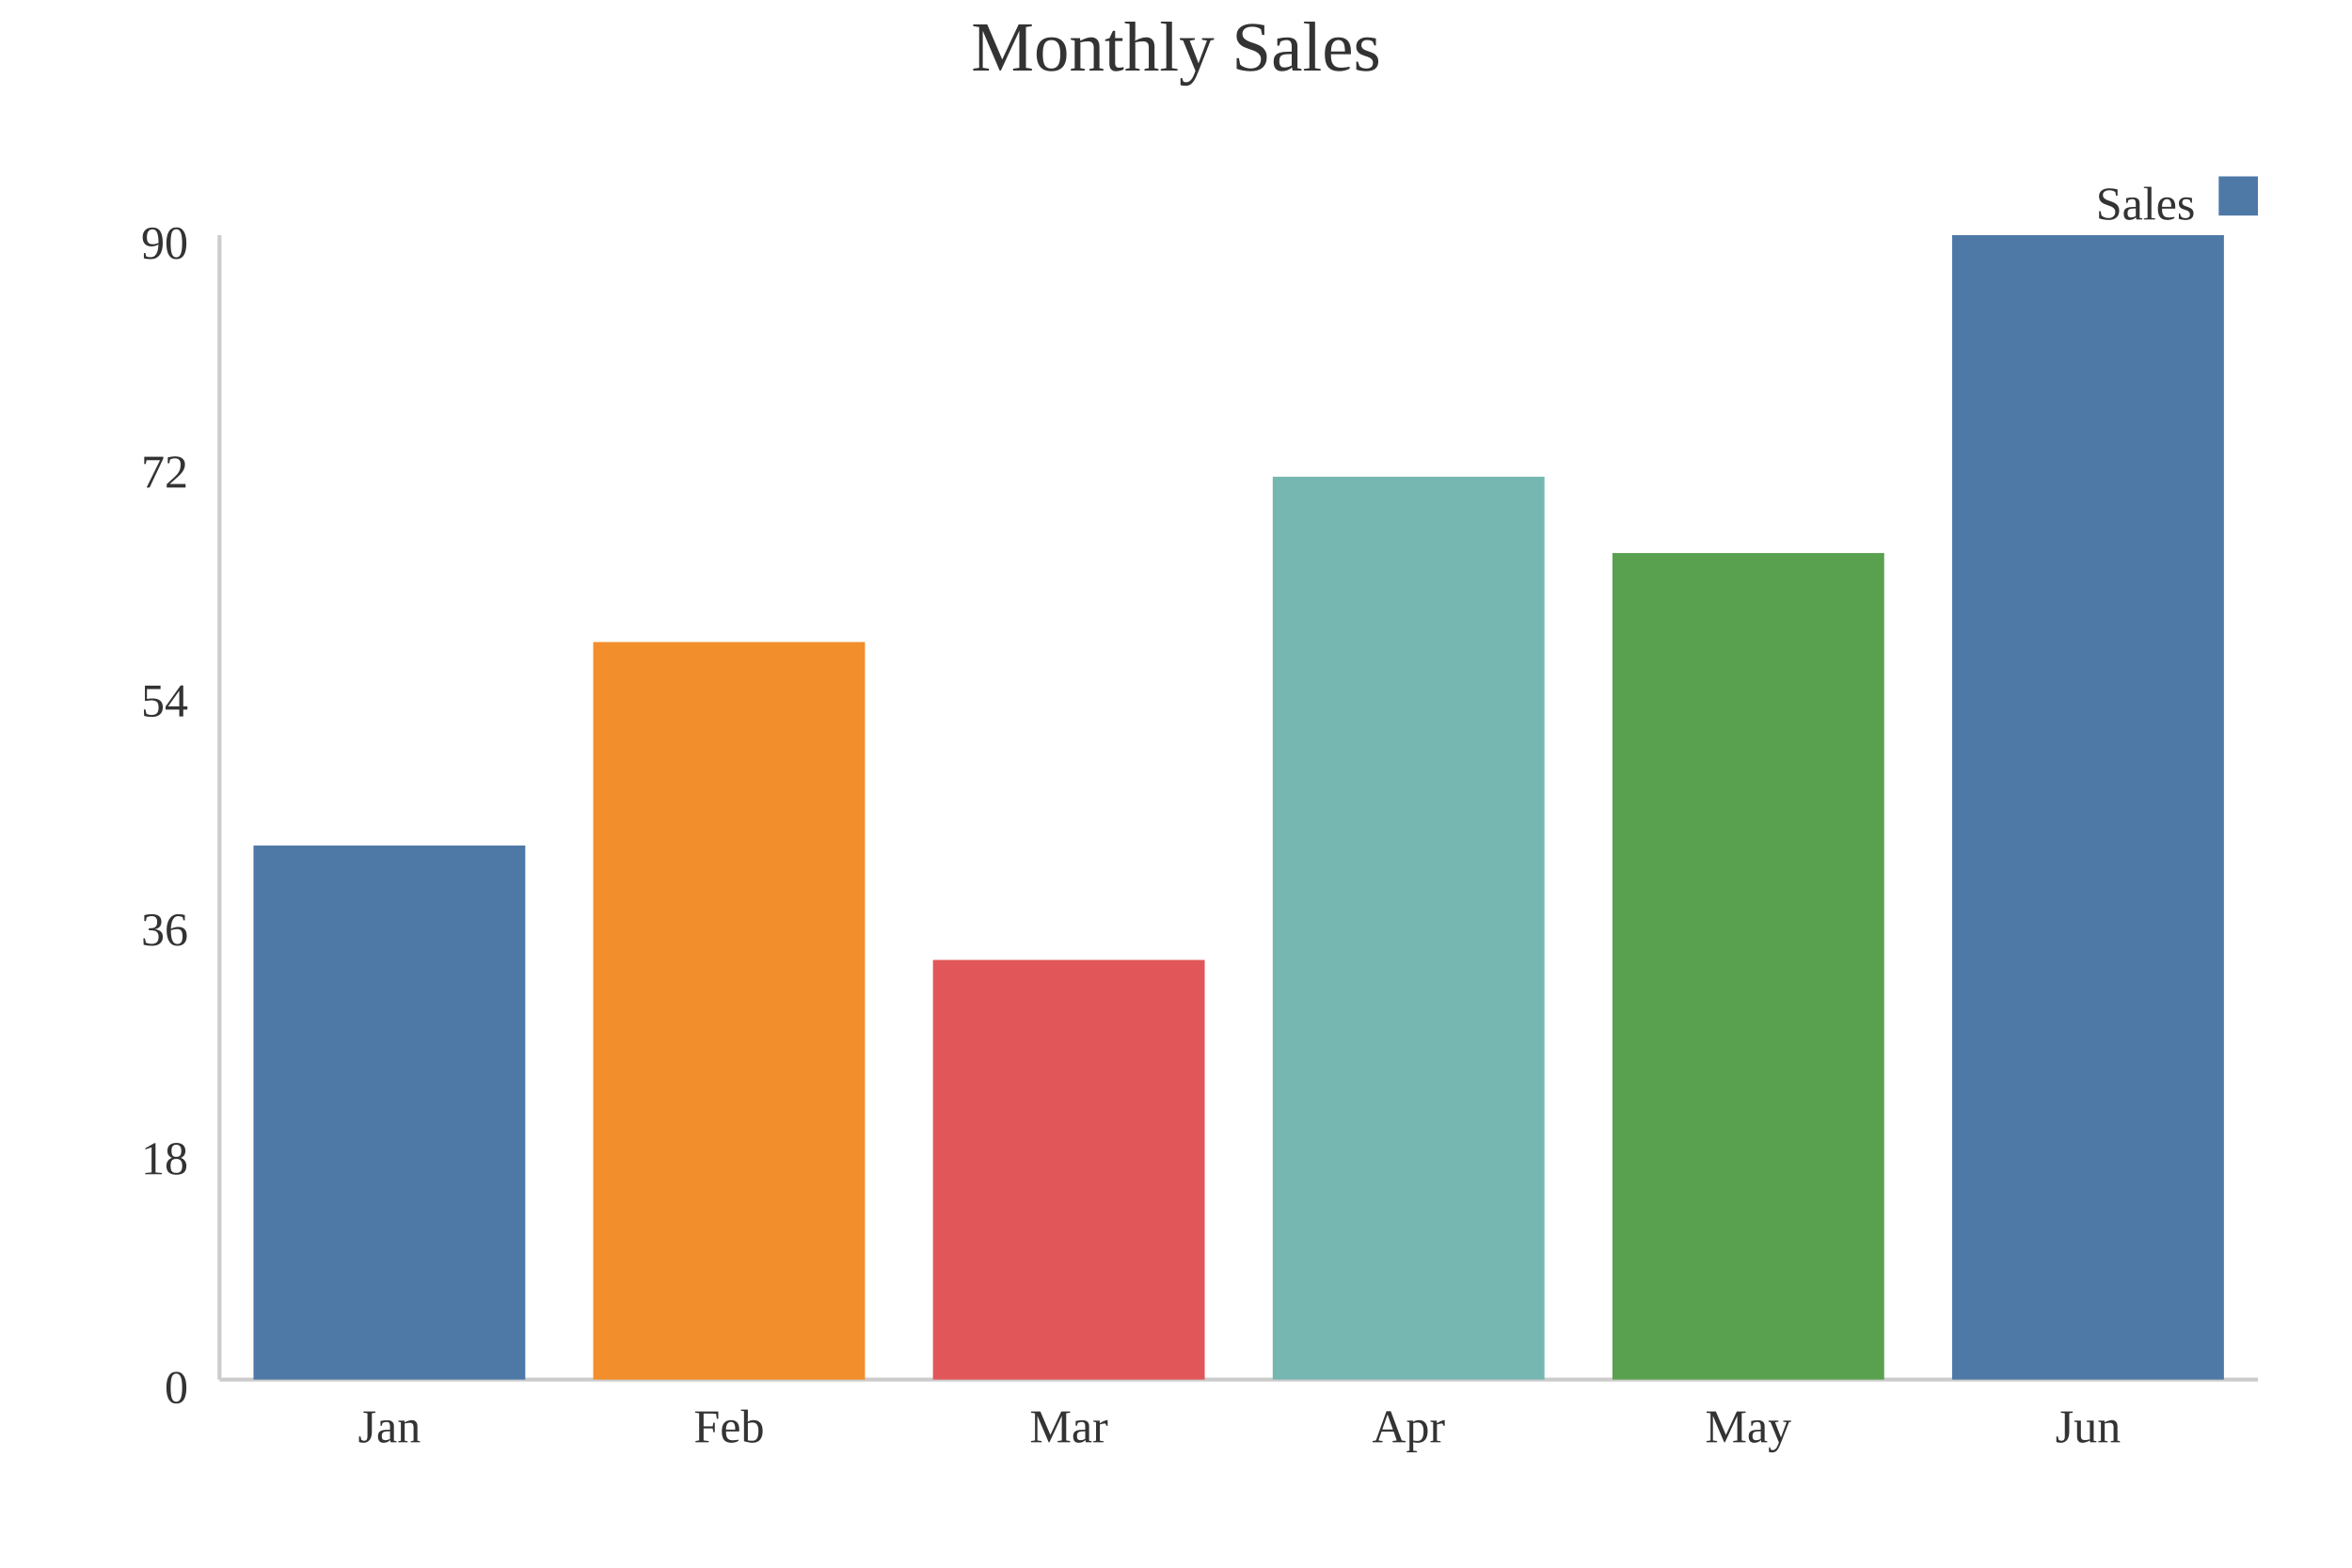
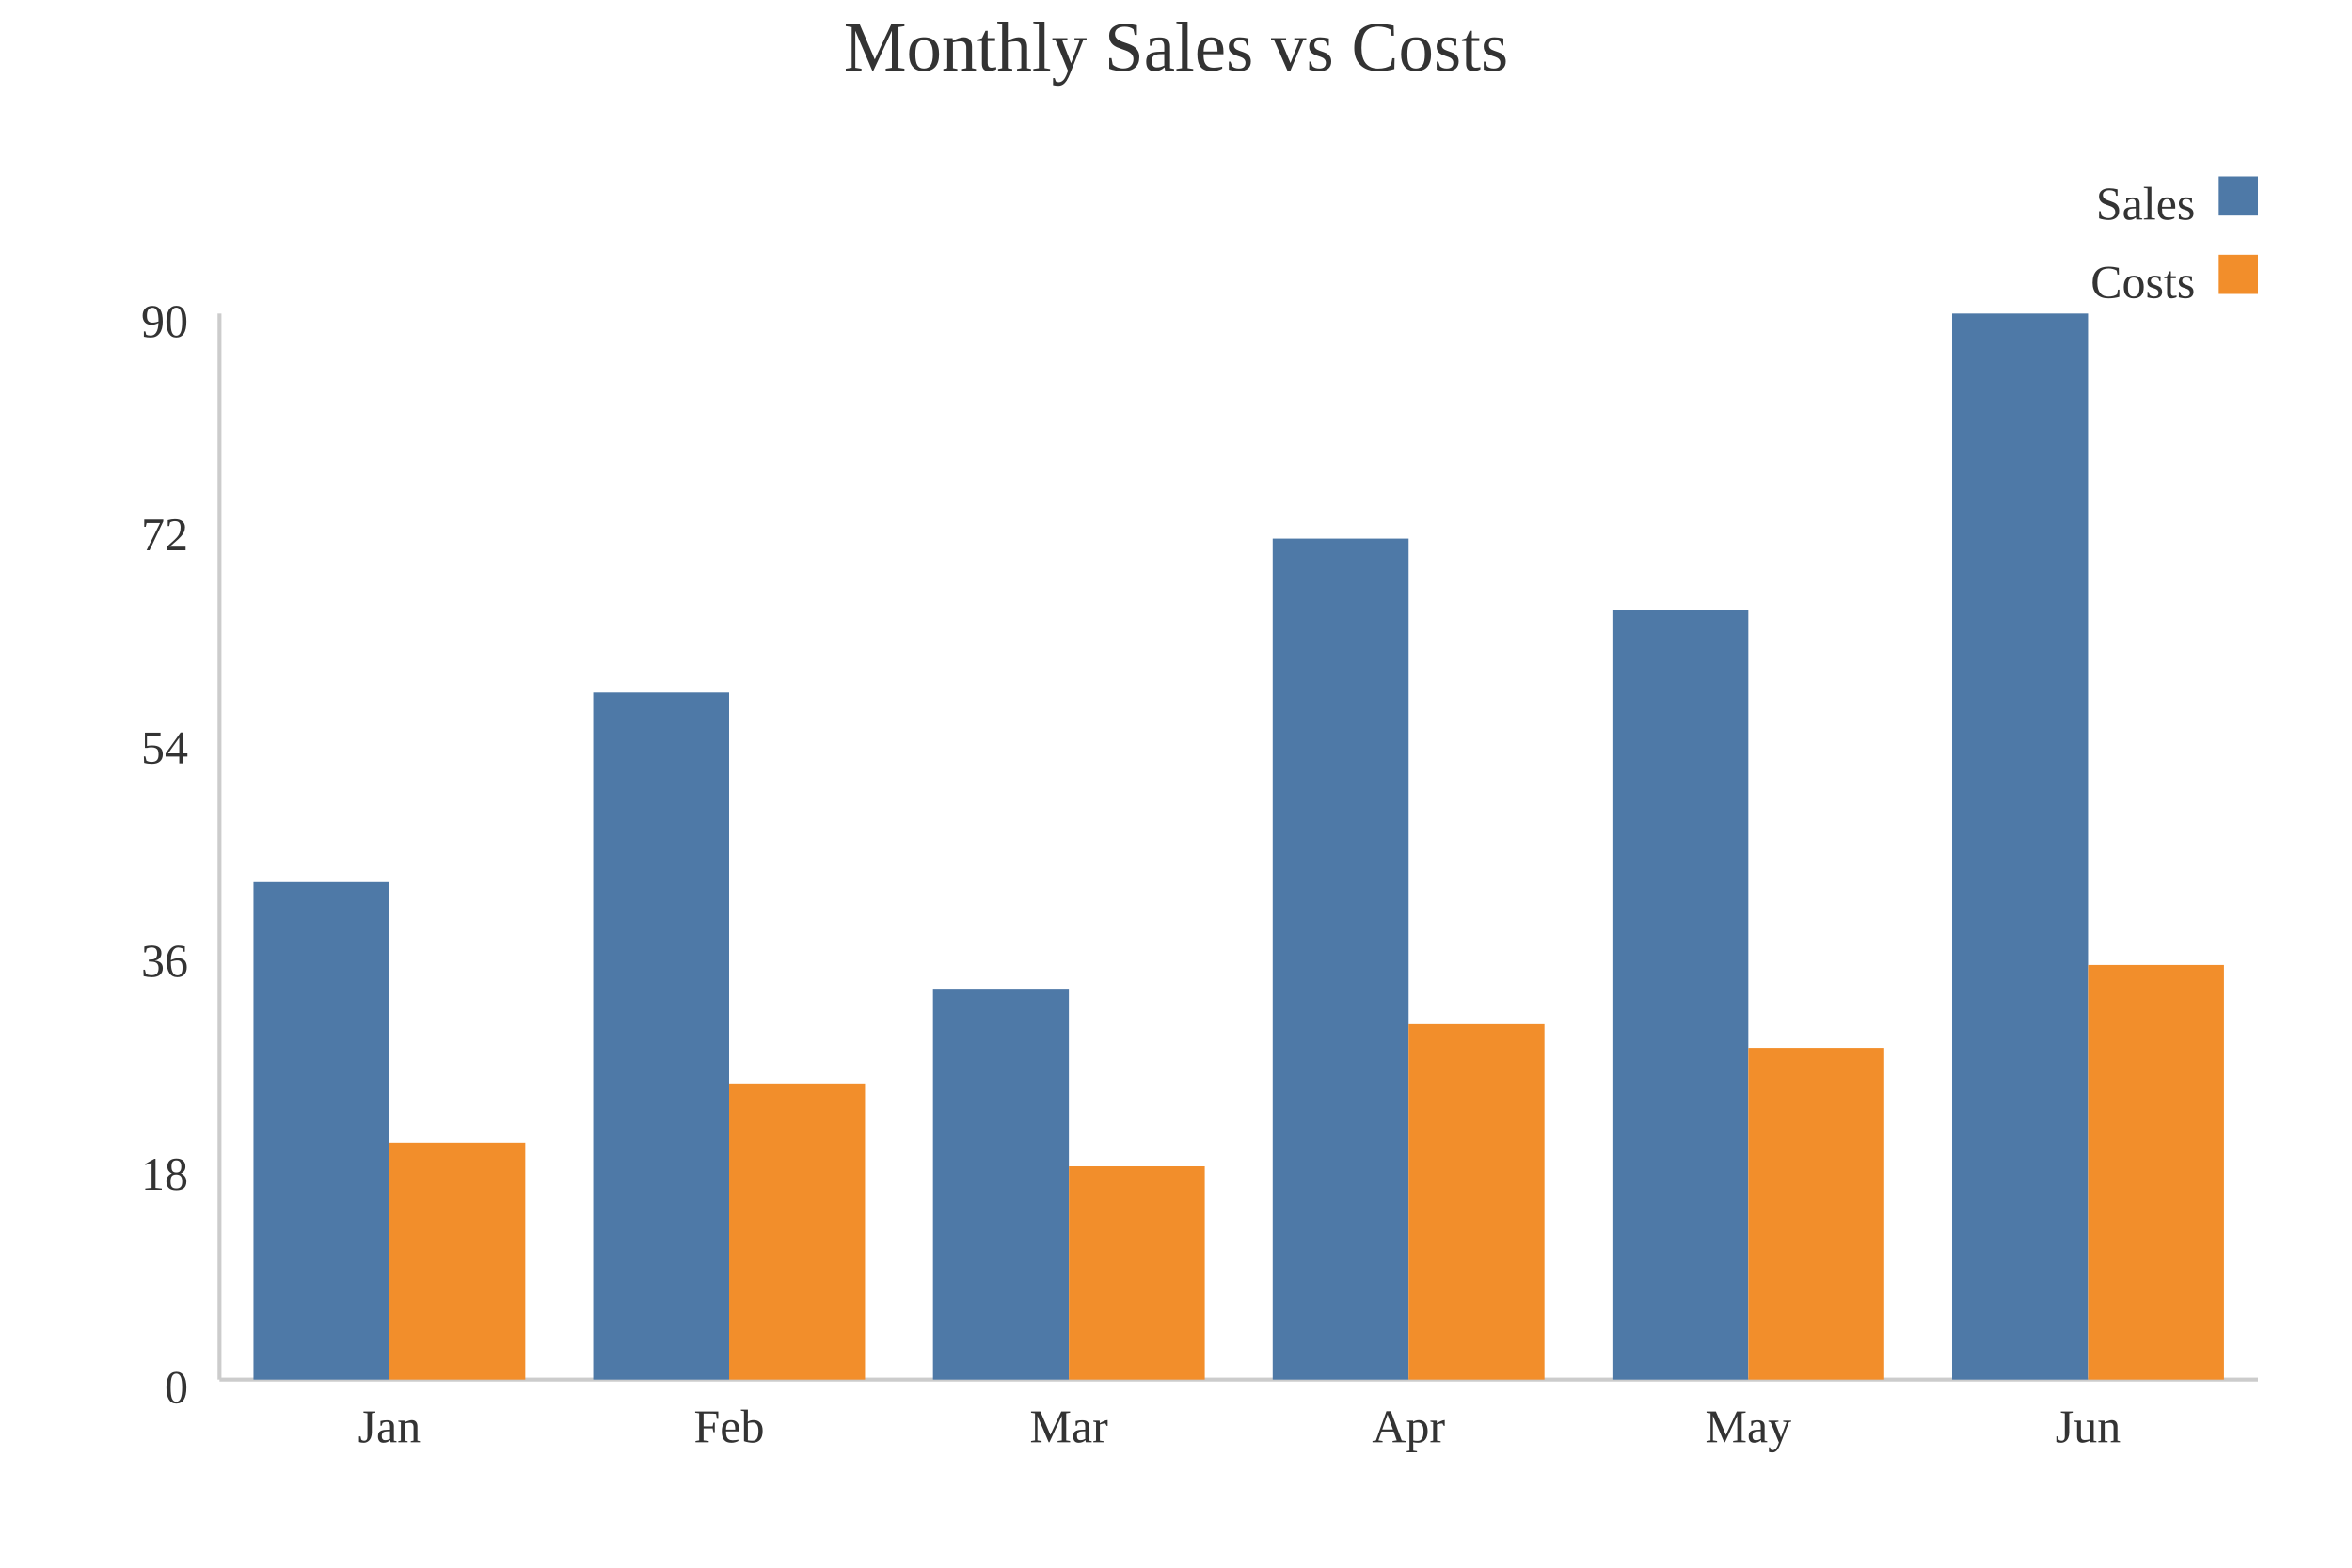
<svg xmlns="http://www.w3.org/2000/svg" height="400" viewBox="0 0 600 400" width="600">
-   <line stroke="#CCCCCC" x1="56" x2="56" y1="60" y2="352" />
+   <line stroke="#CCCCCC" x1="56" x2="56" y1="80" y2="352" />
  <line stroke="#CCCCCC" x1="56" x2="576" y1="352" y2="352" />
  <text fill="#333333" font-size="12" text-anchor="middle" x="99.33" y="368">Jan</text>
  <text fill="#333333" font-size="12" text-anchor="middle" x="186.00" y="368">Feb</text>
  <text fill="#333333" font-size="12" text-anchor="middle" x="272.67" y="368">Mar</text>
  <text fill="#333333" font-size="12" text-anchor="middle" x="359.33" y="368">Apr</text>
  <text fill="#333333" font-size="12" text-anchor="middle" x="446.00" y="368">May</text>
  <text fill="#333333" font-size="12" text-anchor="middle" x="532.67" y="368">Jun</text>
  <text fill="#333333" font-size="12" text-anchor="end" x="48" y="358.00">0</text>
-   <text fill="#333333" font-size="12" text-anchor="end" x="48" y="299.60">18</text>
-   <text fill="#333333" font-size="12" text-anchor="end" x="48" y="241.20">36</text>
-   <text fill="#333333" font-size="12" text-anchor="end" x="48" y="182.80">54</text>
-   <text fill="#333333" font-size="12" text-anchor="end" x="48" y="124.40">72</text>
-   <text fill="#333333" font-size="12" text-anchor="end" x="48" y="66.00">90</text>
-   <rect fill="#4E79A7" height="136.27" width="69.33" x="64.67" y="215.73" />
-   <rect fill="#F28E2B" height="188.18" width="69.33" x="151.33" y="163.82" />
-   <rect fill="#E15759" height="107.07" width="69.33" x="238.00" y="244.93" />
-   <rect fill="#76B7B2" height="230.36" width="69.33" x="324.67" y="121.64" />
-   <rect fill="#59A14F" height="210.89" width="69.33" x="411.33" y="141.11" />
-   <rect fill="#4E79A7" height="292.00" width="69.33" x="498.00" y="60.00" />
-   <text fill="#333333" font-size="18" text-anchor="middle" x="300.00" y="18">Monthly Sales</text>
+   <text fill="#333333" font-size="12" text-anchor="end" x="48" y="303.60">18</text>
+   <text fill="#333333" font-size="12" text-anchor="end" x="48" y="249.20">36</text>
+   <text fill="#333333" font-size="12" text-anchor="end" x="48" y="194.80">54</text>
+   <text fill="#333333" font-size="12" text-anchor="end" x="48" y="140.40">72</text>
+   <text fill="#333333" font-size="12" text-anchor="end" x="48" y="86.00">90</text>
+   <rect fill="#4E79A7" height="126.93" width="34.67" x="64.67" y="225.07" />
+   <rect fill="#4E79A7" height="175.29" width="34.67" x="151.33" y="176.71" />
+   <rect fill="#4E79A7" height="99.73" width="34.67" x="238.00" y="252.27" />
+   <rect fill="#4E79A7" height="214.58" width="34.67" x="324.67" y="137.42" />
+   <rect fill="#4E79A7" height="196.44" width="34.67" x="411.33" y="155.56" />
+   <rect fill="#4E79A7" height="272.00" width="34.67" x="498.00" y="80.00" />
+   <rect fill="#F28E2B" height="60.44" width="34.67" x="99.33" y="291.56" />
+   <rect fill="#F28E2B" height="75.56" width="34.67" x="186.00" y="276.44" />
+   <rect fill="#F28E2B" height="54.40" width="34.67" x="272.67" y="297.60" />
+   <rect fill="#F28E2B" height="90.67" width="34.67" x="359.33" y="261.33" />
+   <rect fill="#F28E2B" height="84.62" width="34.67" x="446.00" y="267.38" />
+   <rect fill="#F28E2B" height="105.78" width="34.67" x="532.67" y="246.22" />
+   <text fill="#333333" font-size="18" text-anchor="middle" x="300.00" y="18">Monthly Sales vs Costs</text>
  <rect fill="#4E79A7" height="10" width="10" x="566" y="45.00" />
  <text fill="#333333" font-size="12" text-anchor="end" x="560" y="56.00">Sales</text>
+   <rect fill="#F28E2B" height="10" width="10" x="566" y="65.00" />
+   <text fill="#333333" font-size="12" text-anchor="end" x="560" y="76.00">Costs</text>
</svg>
